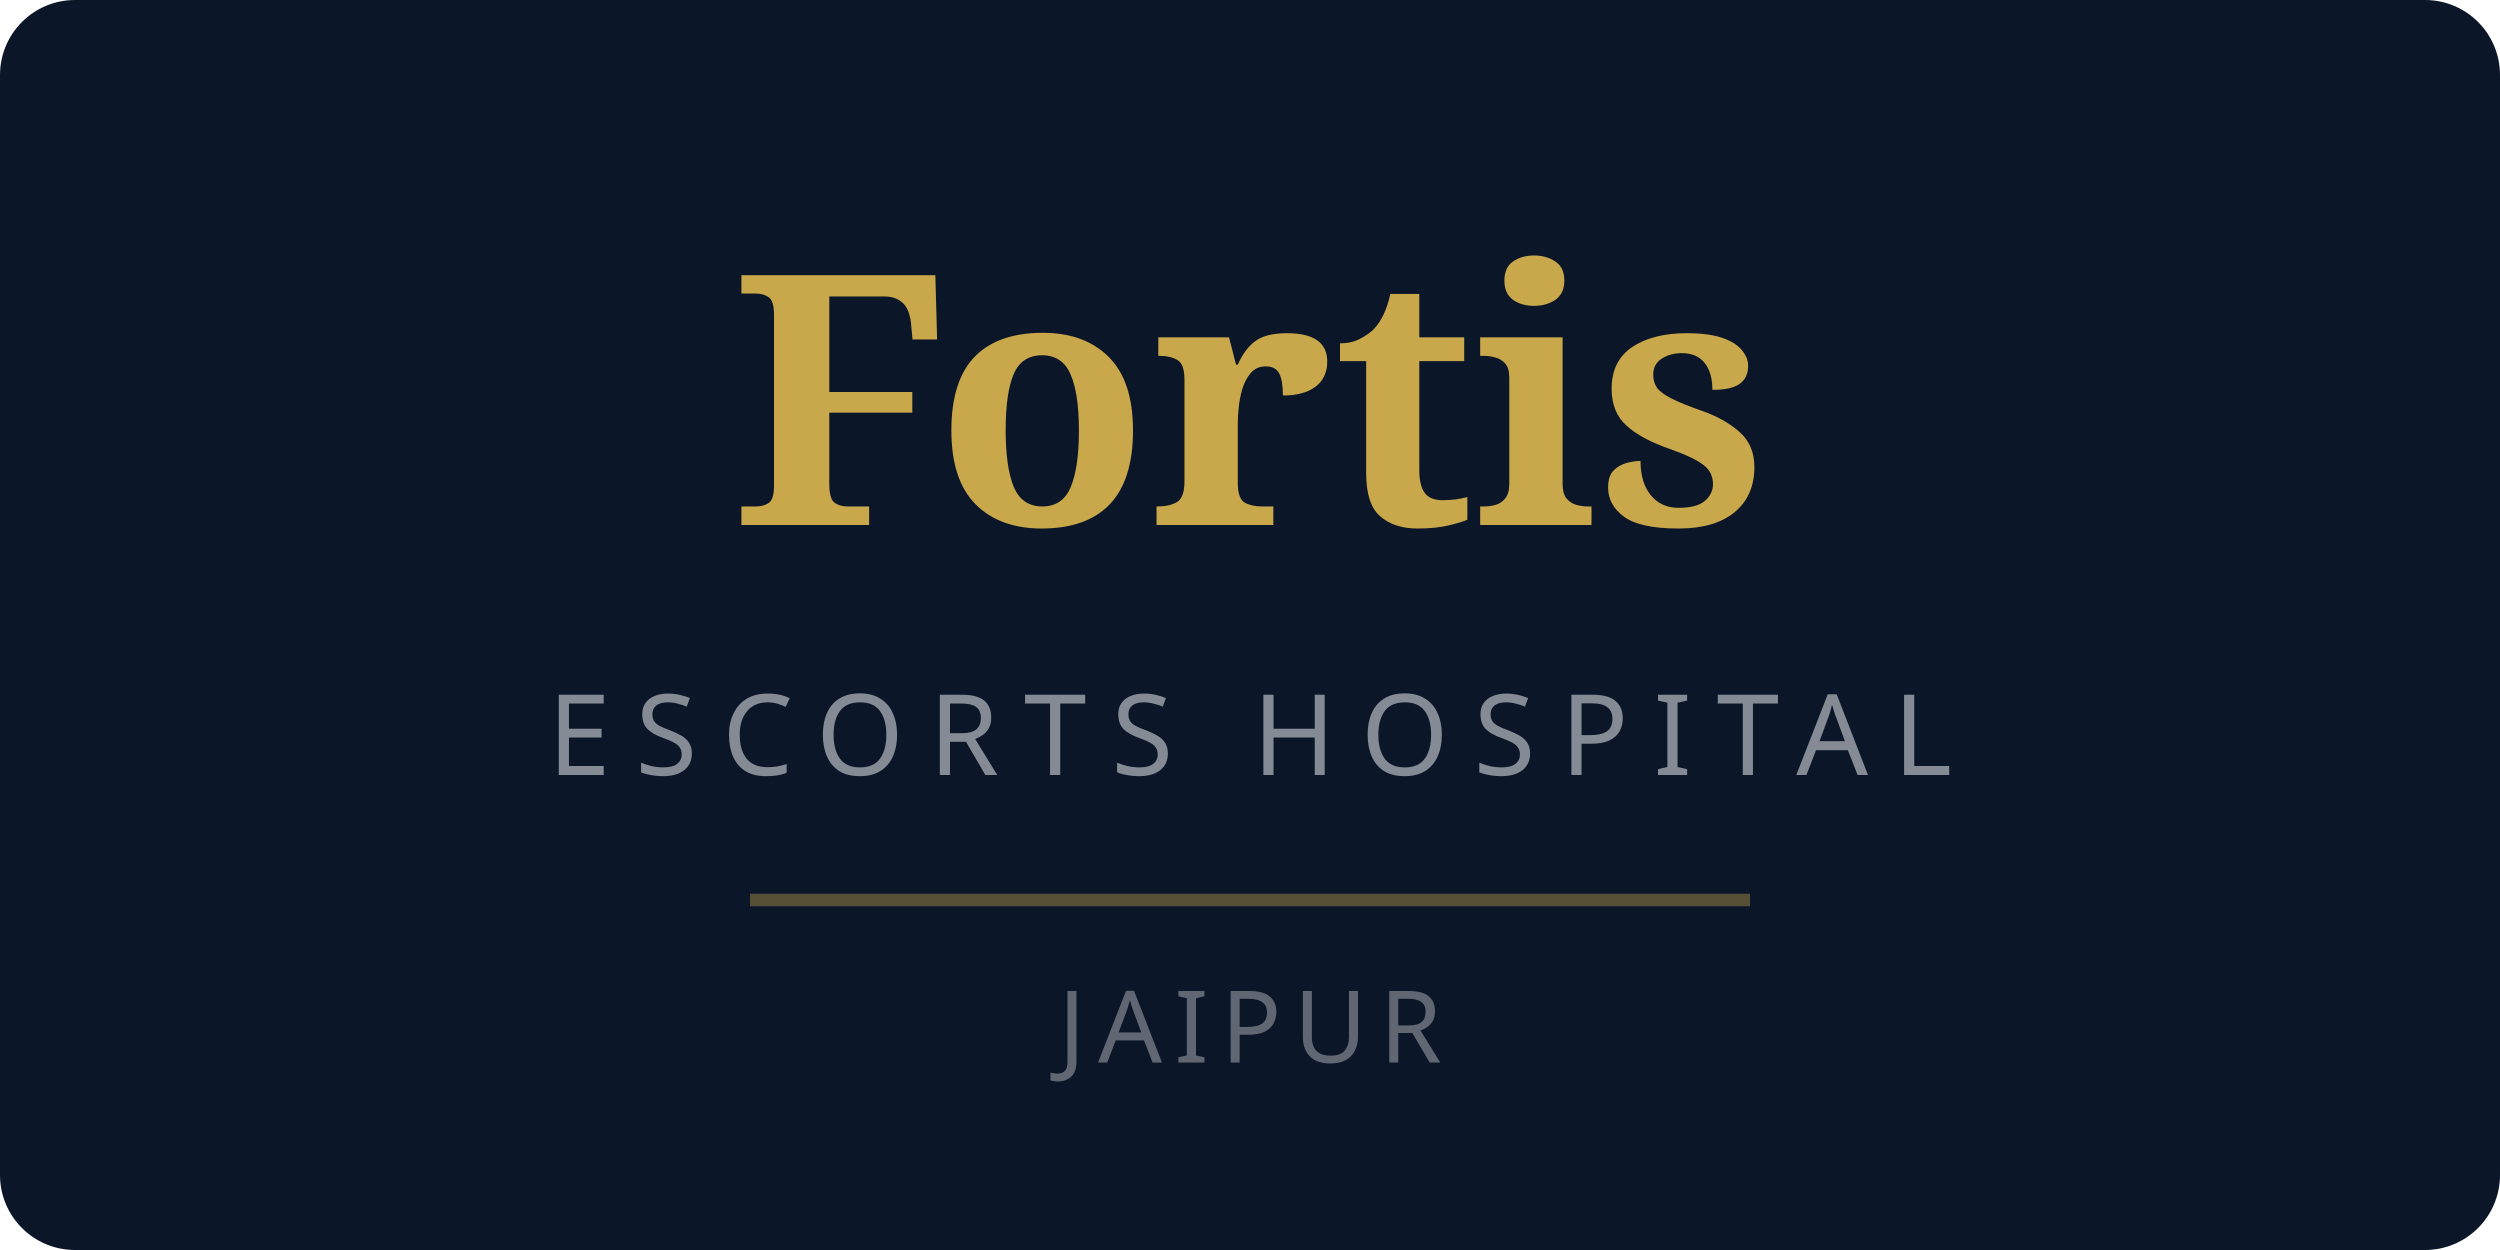
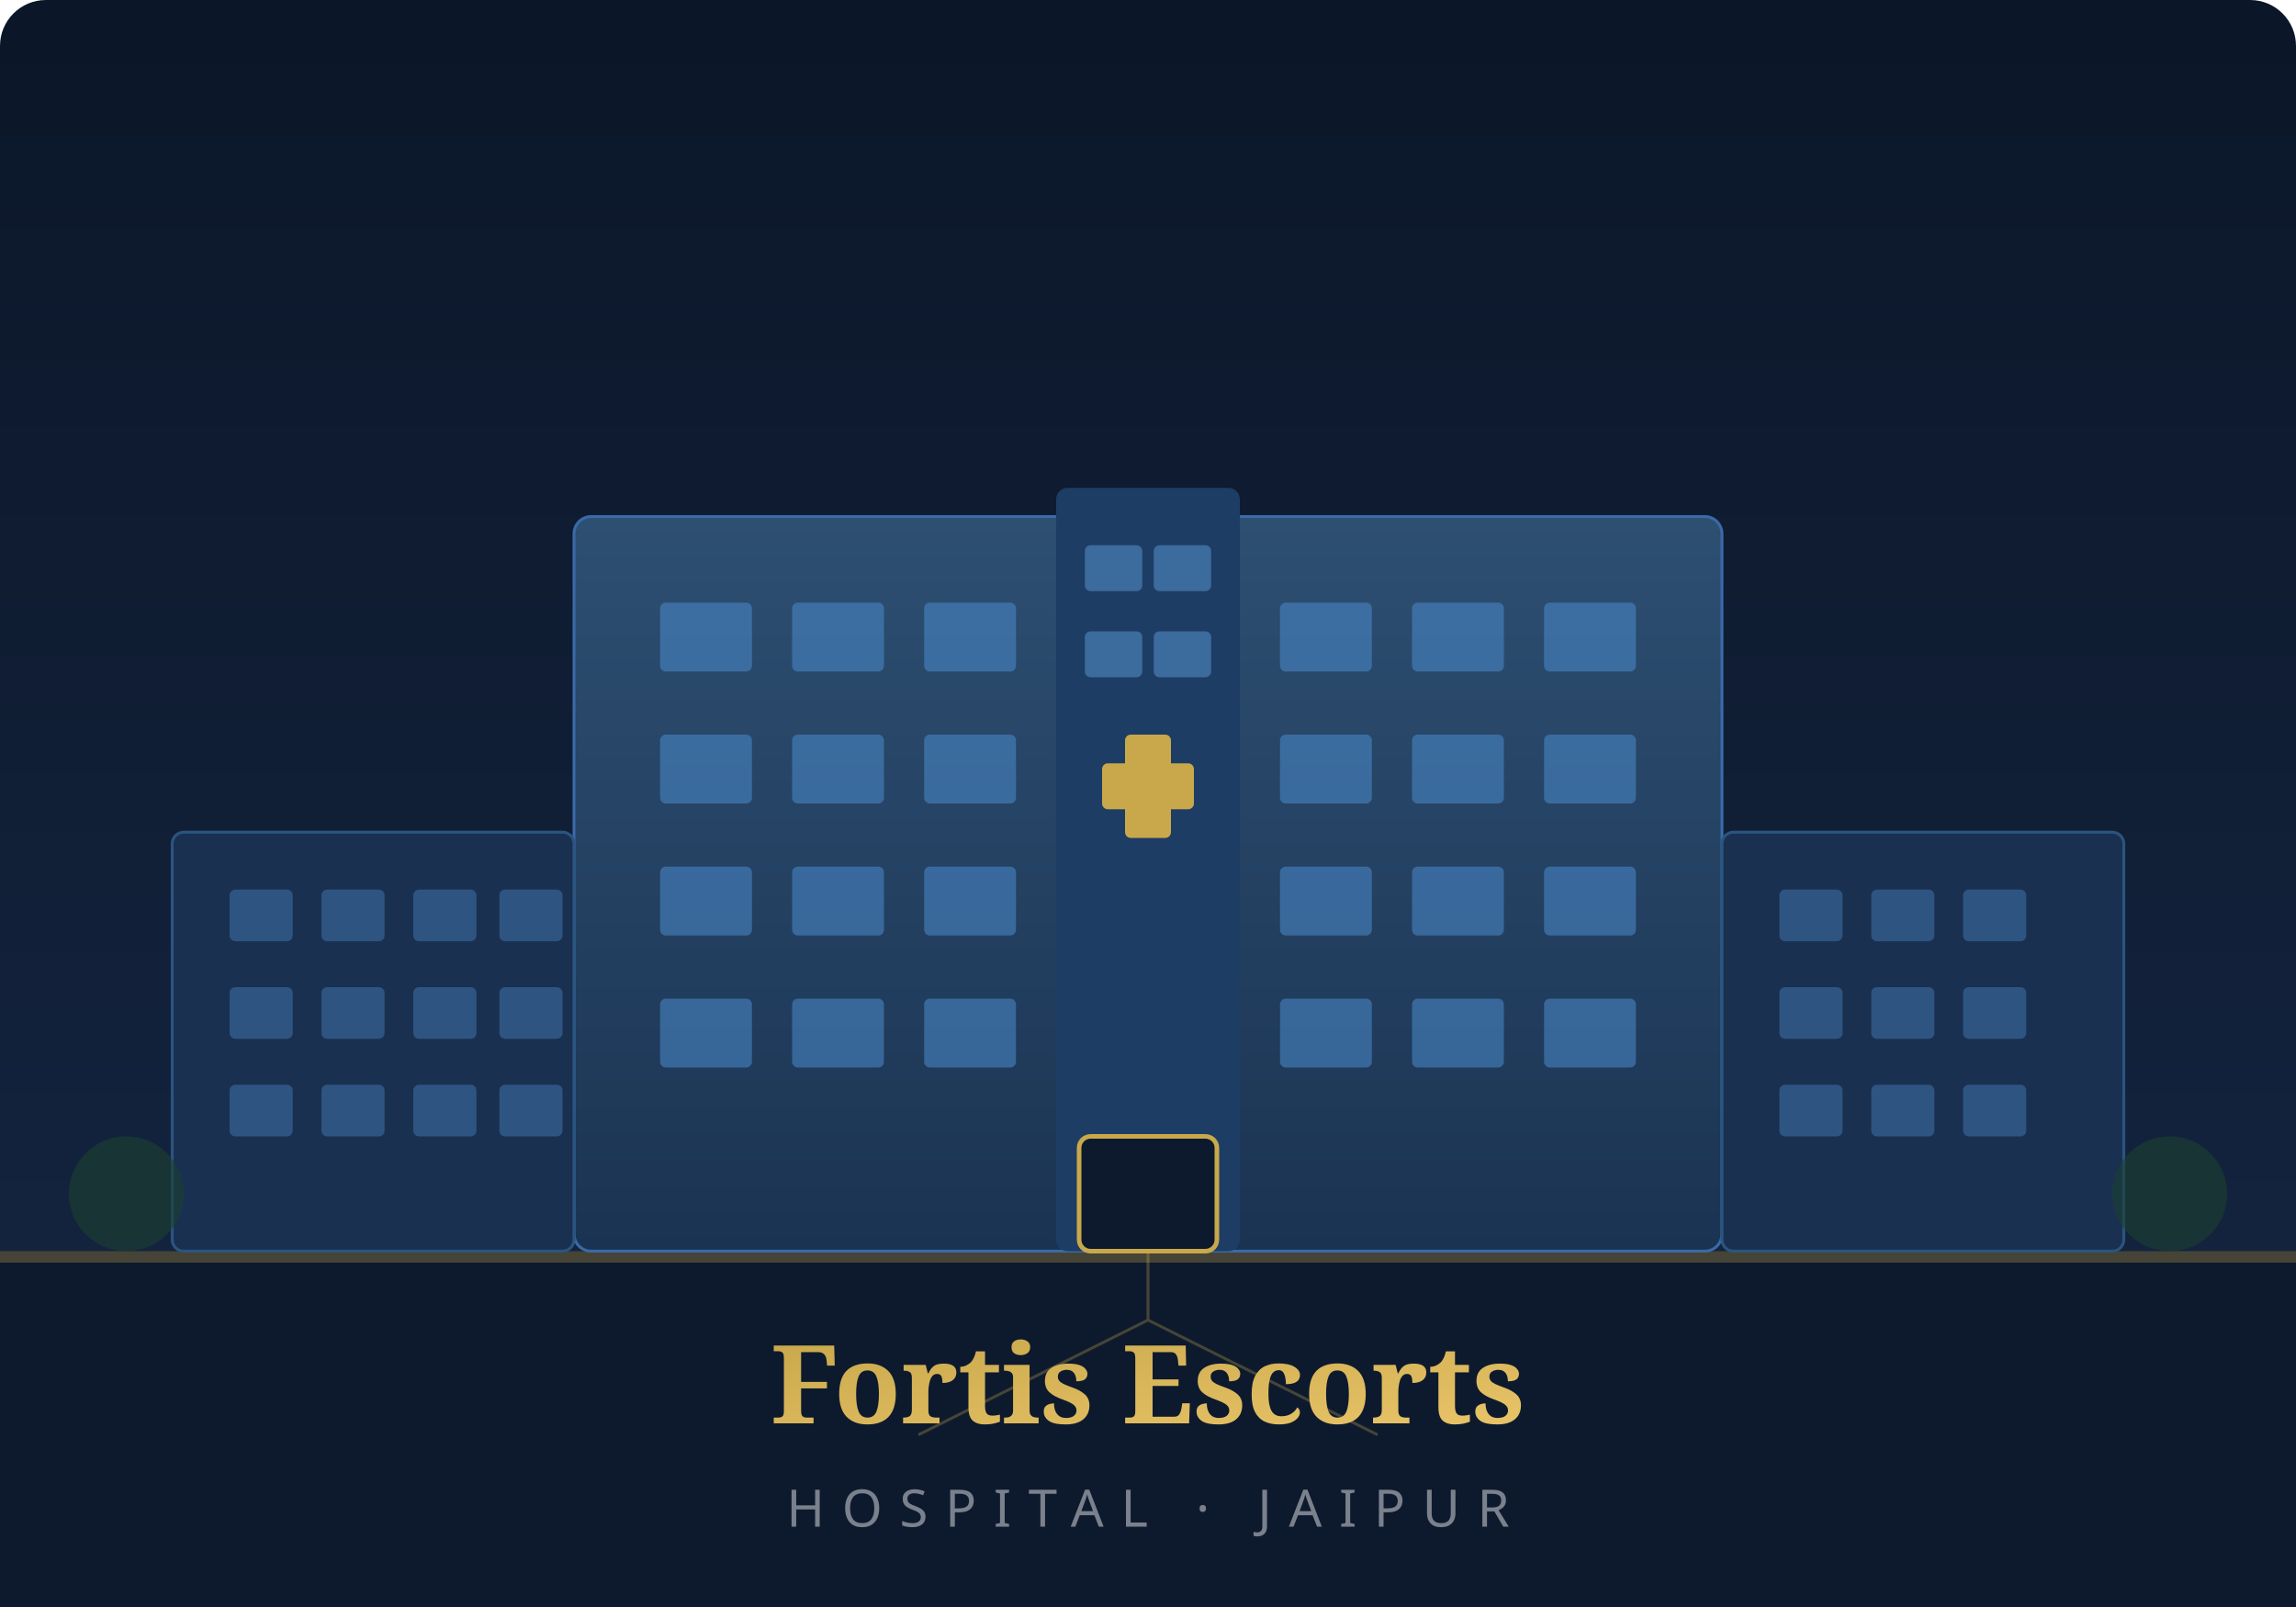
- <svg xmlns="http://www.w3.org/2000/svg" viewBox="0 0 200 100">
-   <rect width="200" height="100" rx="6" fill="#0B1628" />
-   <text x="100" y="42" text-anchor="middle" font-family="Georgia, serif" font-size="28" font-weight="700" fill="#C9A84C">Fortis</text>
-   <text x="100" y="62" text-anchor="middle" font-family="sans-serif" font-size="9" fill="rgba(255,255,255,0.5)" letter-spacing="2">ESCORTS HOSPITAL</text>
-   <line x1="60" y1="72" x2="140" y2="72" stroke="#C9A84C" stroke-width="1" opacity="0.4" />
-   <text x="100" y="85" text-anchor="middle" font-family="sans-serif" font-size="8" fill="rgba(255,255,255,0.35)" letter-spacing="1">JAIPUR</text>
+ <svg xmlns="http://www.w3.org/2000/svg" viewBox="0 0 400 280">
+   <defs>
+     <linearGradient id="sky" x1="0" y1="0" x2="0" y2="1">
+       <stop offset="0%" stop-color="#0B1628" />
+       <stop offset="100%" stop-color="#162744" />
+     </linearGradient>
+     <linearGradient id="gold" x1="0" y1="0" x2="1" y2="1">
+       <stop offset="0%" stop-color="#C9A84C" />
+       <stop offset="100%" stop-color="#E8C367" />
+     </linearGradient>
+     <linearGradient id="bldg" x1="0" y1="0" x2="0" y2="1">
+       <stop offset="0%" stop-color="#2d4f72" />
+       <stop offset="100%" stop-color="#1b3352" />
+     </linearGradient>
+   </defs>
+   <rect width="400" height="280" rx="8" fill="url(#sky)" />
+   <rect x="0" y="218" width="400" height="62" fill="#0d1a2e" />
+   <rect x="0" y="218" width="400" height="2" fill="#C9A84C" opacity="0.3" />
+   <rect x="100" y="90" width="200" height="128" rx="3" fill="url(#bldg)" stroke="#3a6aa8" stroke-width="0.5" />
+   <g fill="#4a8acc" opacity="0.55">
+     <rect x="115" y="105" width="16" height="12" rx="1" />
+     <rect x="138" y="105" width="16" height="12" rx="1" />
+     <rect x="161" y="105" width="16" height="12" rx="1" />
+     <rect x="223" y="105" width="16" height="12" rx="1" />
+     <rect x="246" y="105" width="16" height="12" rx="1" />
+     <rect x="269" y="105" width="16" height="12" rx="1" />
+     <rect x="115" y="128" width="16" height="12" rx="1" />
+     <rect x="138" y="128" width="16" height="12" rx="1" />
+     <rect x="161" y="128" width="16" height="12" rx="1" />
+     <rect x="223" y="128" width="16" height="12" rx="1" />
+     <rect x="246" y="128" width="16" height="12" rx="1" />
+     <rect x="269" y="128" width="16" height="12" rx="1" />
+     <rect x="115" y="151" width="16" height="12" rx="1" />
+     <rect x="138" y="151" width="16" height="12" rx="1" />
+     <rect x="161" y="151" width="16" height="12" rx="1" />
+     <rect x="223" y="151" width="16" height="12" rx="1" />
+     <rect x="246" y="151" width="16" height="12" rx="1" />
+     <rect x="269" y="151" width="16" height="12" rx="1" />
+     <rect x="115" y="174" width="16" height="12" rx="1" />
+     <rect x="138" y="174" width="16" height="12" rx="1" />
+     <rect x="161" y="174" width="16" height="12" rx="1" />
+     <rect x="223" y="174" width="16" height="12" rx="1" />
+     <rect x="246" y="174" width="16" height="12" rx="1" />
+     <rect x="269" y="174" width="16" height="12" rx="1" />
+   </g>
+   <rect x="184" y="85" width="32" height="133" rx="2" fill="#1e3d64" />
+   <g fill="#5a9ad5" opacity="0.5">
+     <rect x="189" y="95" width="10" height="8" rx="1" />
+     <rect x="201" y="95" width="10" height="8" rx="1" />
+     <rect x="189" y="110" width="10" height="8" rx="1" />
+     <rect x="201" y="110" width="10" height="8" rx="1" />
+   </g>
+   <rect x="196" y="128" width="8" height="18" rx="1" fill="#C9A84C" />
+   <rect x="192" y="133" width="16" height="8" rx="1" fill="#C9A84C" />
+   <rect x="188" y="198" width="24" height="20" rx="2" fill="#0d1a2e" stroke="#C9A84C" stroke-width="0.8" />
+   <rect x="30" y="145" width="70" height="73" rx="2" fill="#1a3050" stroke="#2a5580" stroke-width="0.5" />
+   <g fill="#4a8acc" opacity="0.4">
+     <rect x="40" y="155" width="11" height="9" rx="1" />
+     <rect x="56" y="155" width="11" height="9" rx="1" />
+     <rect x="72" y="155" width="11" height="9" rx="1" />
+     <rect x="87" y="155" width="11" height="9" rx="1" />
+     <rect x="40" y="172" width="11" height="9" rx="1" />
+     <rect x="56" y="172" width="11" height="9" rx="1" />
+     <rect x="72" y="172" width="11" height="9" rx="1" />
+     <rect x="87" y="172" width="11" height="9" rx="1" />
+     <rect x="40" y="189" width="11" height="9" rx="1" />
+     <rect x="56" y="189" width="11" height="9" rx="1" />
+     <rect x="72" y="189" width="11" height="9" rx="1" />
+     <rect x="87" y="189" width="11" height="9" rx="1" />
+   </g>
+   <rect x="300" y="145" width="70" height="73" rx="2" fill="#1a3050" stroke="#2a5580" stroke-width="0.5" />
+   <g fill="#4a8acc" opacity="0.4">
+     <rect x="310" y="155" width="11" height="9" rx="1" />
+     <rect x="326" y="155" width="11" height="9" rx="1" />
+     <rect x="342" y="155" width="11" height="9" rx="1" />
+     <rect x="310" y="172" width="11" height="9" rx="1" />
+     <rect x="326" y="172" width="11" height="9" rx="1" />
+     <rect x="342" y="172" width="11" height="9" rx="1" />
+     <rect x="310" y="189" width="11" height="9" rx="1" />
+     <rect x="326" y="189" width="11" height="9" rx="1" />
+     <rect x="342" y="189" width="11" height="9" rx="1" />
+   </g>
+   <path d="M200 218 L200 230 L160 250 M200 230 L240 250" stroke="#C9A84C" stroke-width="0.5" fill="none" opacity="0.3" />
+   <circle cx="22" cy="208" r="10" fill="#1a4030" opacity="0.6" />
+   <circle cx="378" cy="208" r="10" fill="#1a4030" opacity="0.6" />
+   <text x="200" y="248" text-anchor="middle" font-family="Georgia, 'Playfair Display', serif" font-size="19" font-weight="700" fill="url(#gold)">Fortis Escorts</text>
+   <text x="200" y="266" text-anchor="middle" font-family="'DM Sans', sans-serif" font-size="9" fill="rgba(255,255,255,0.45)" letter-spacing="3">HOSPITAL · JAIPUR</text>
</svg>
